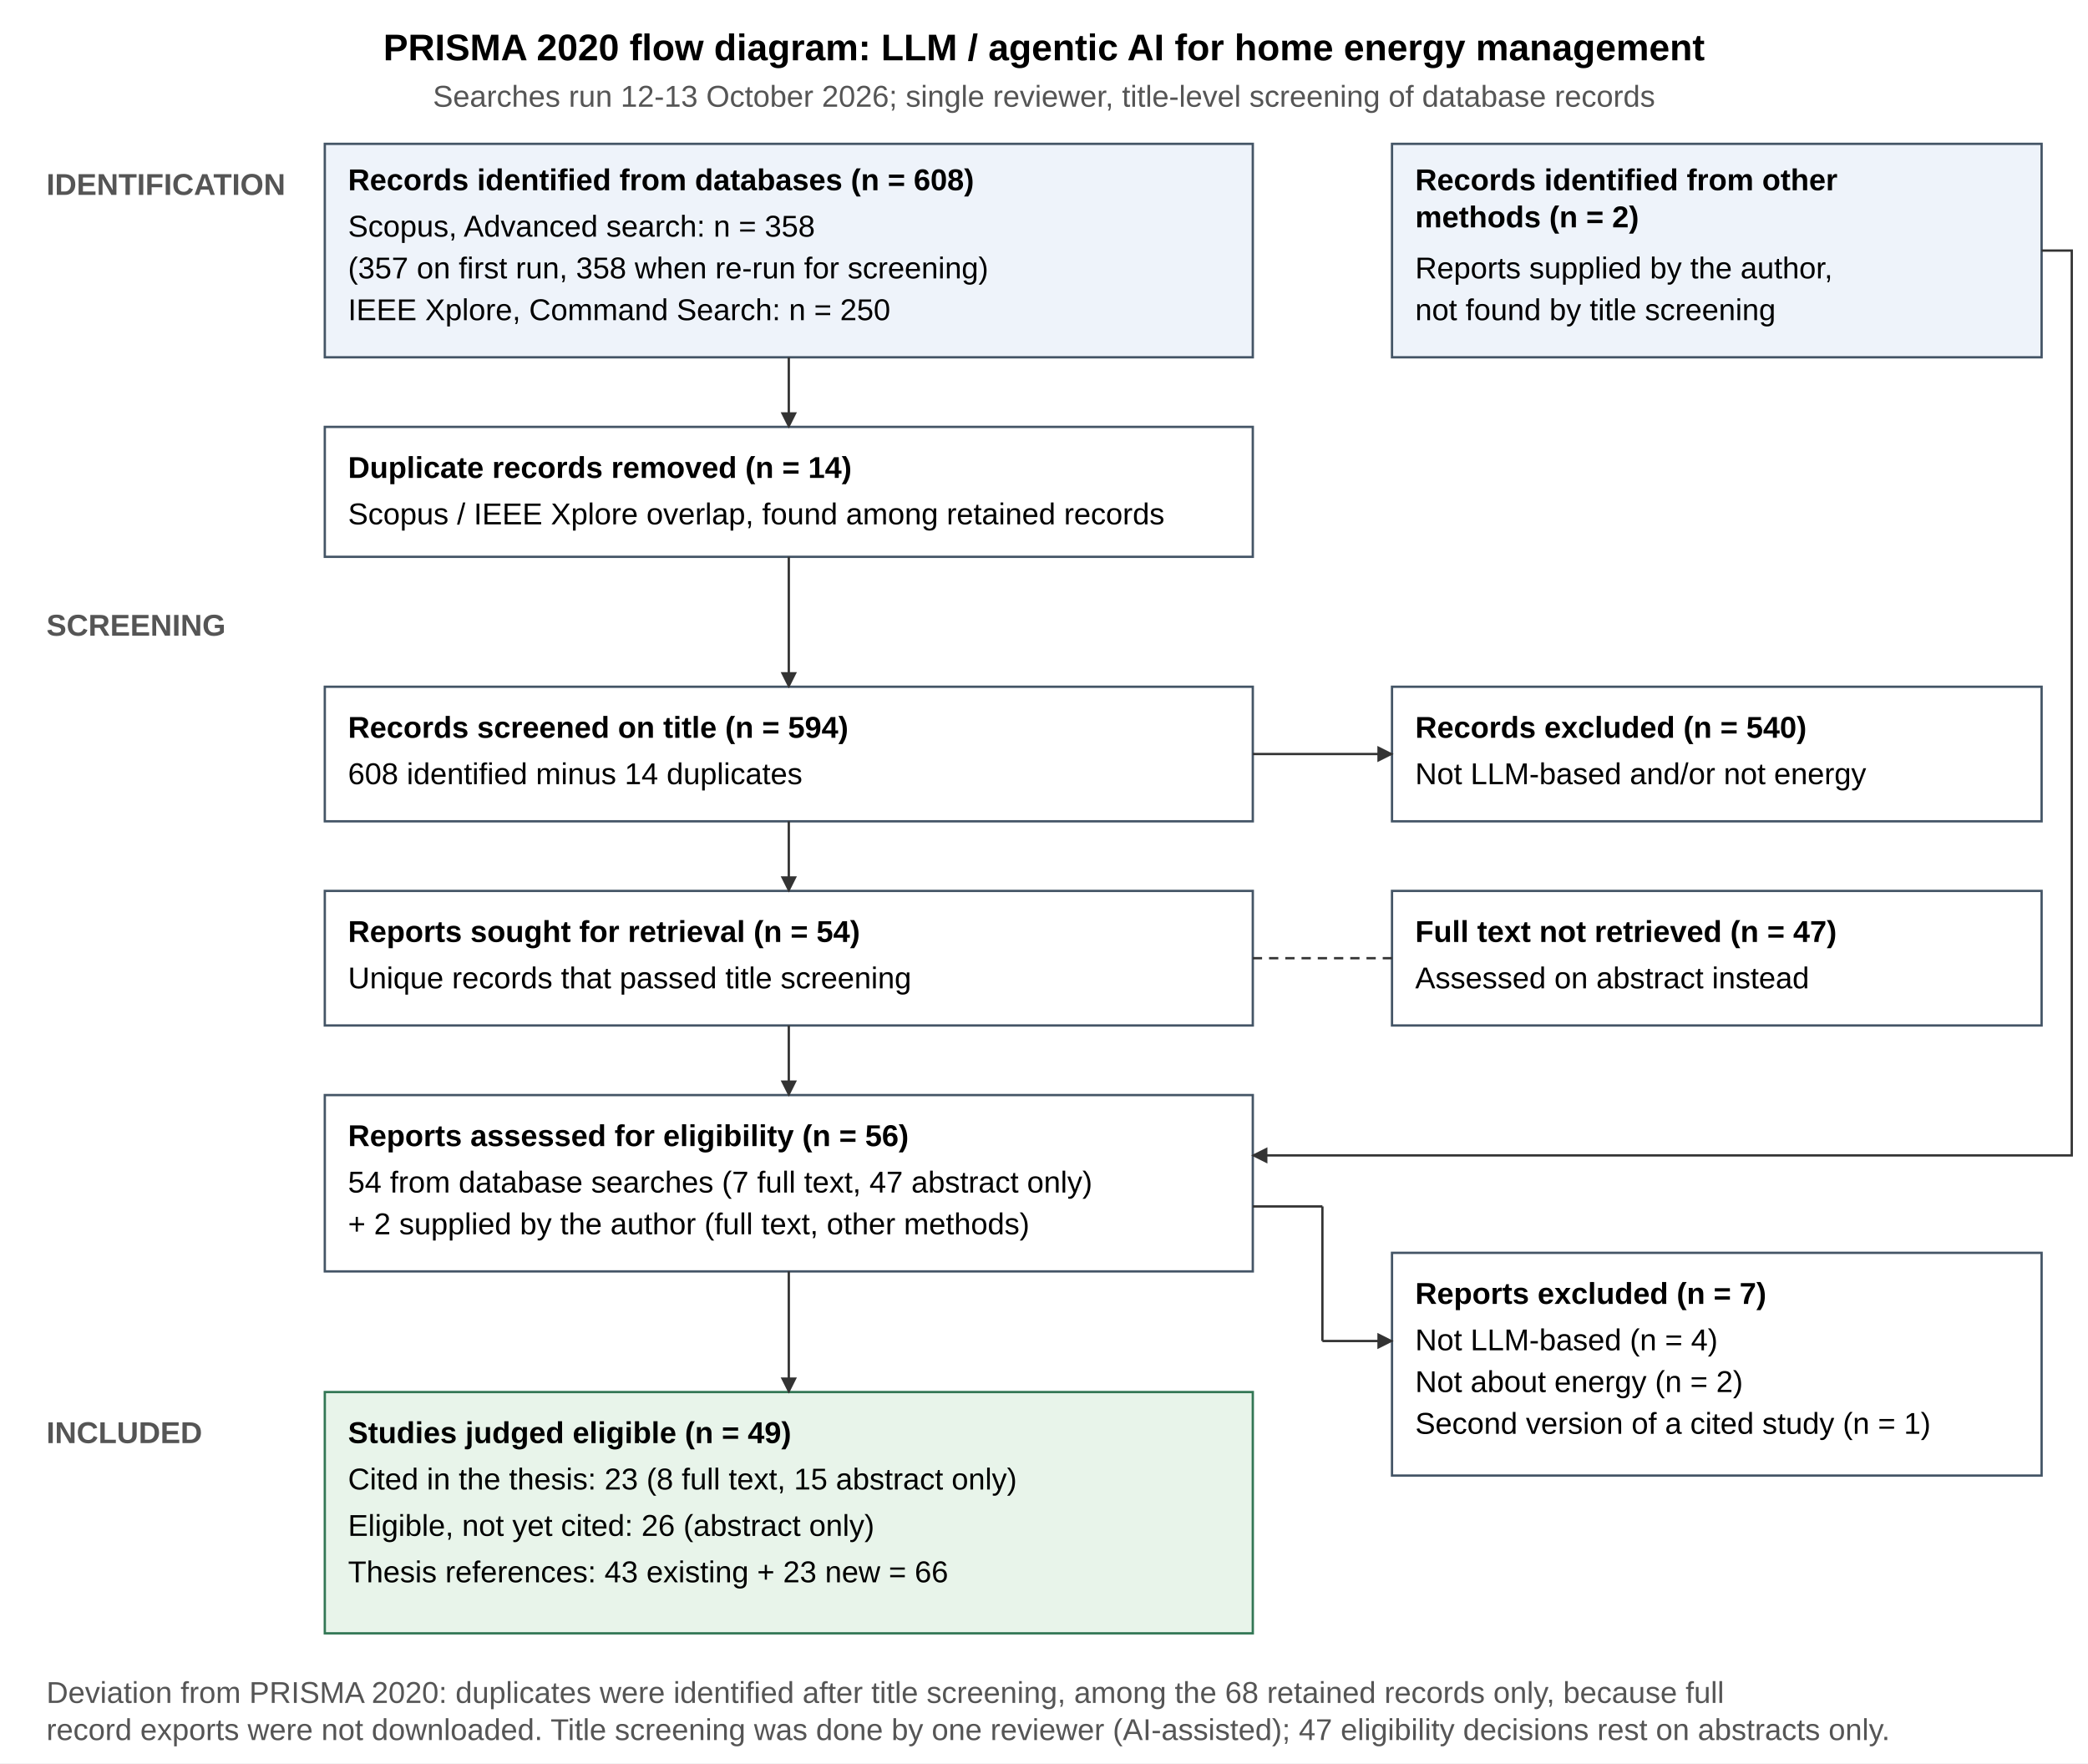
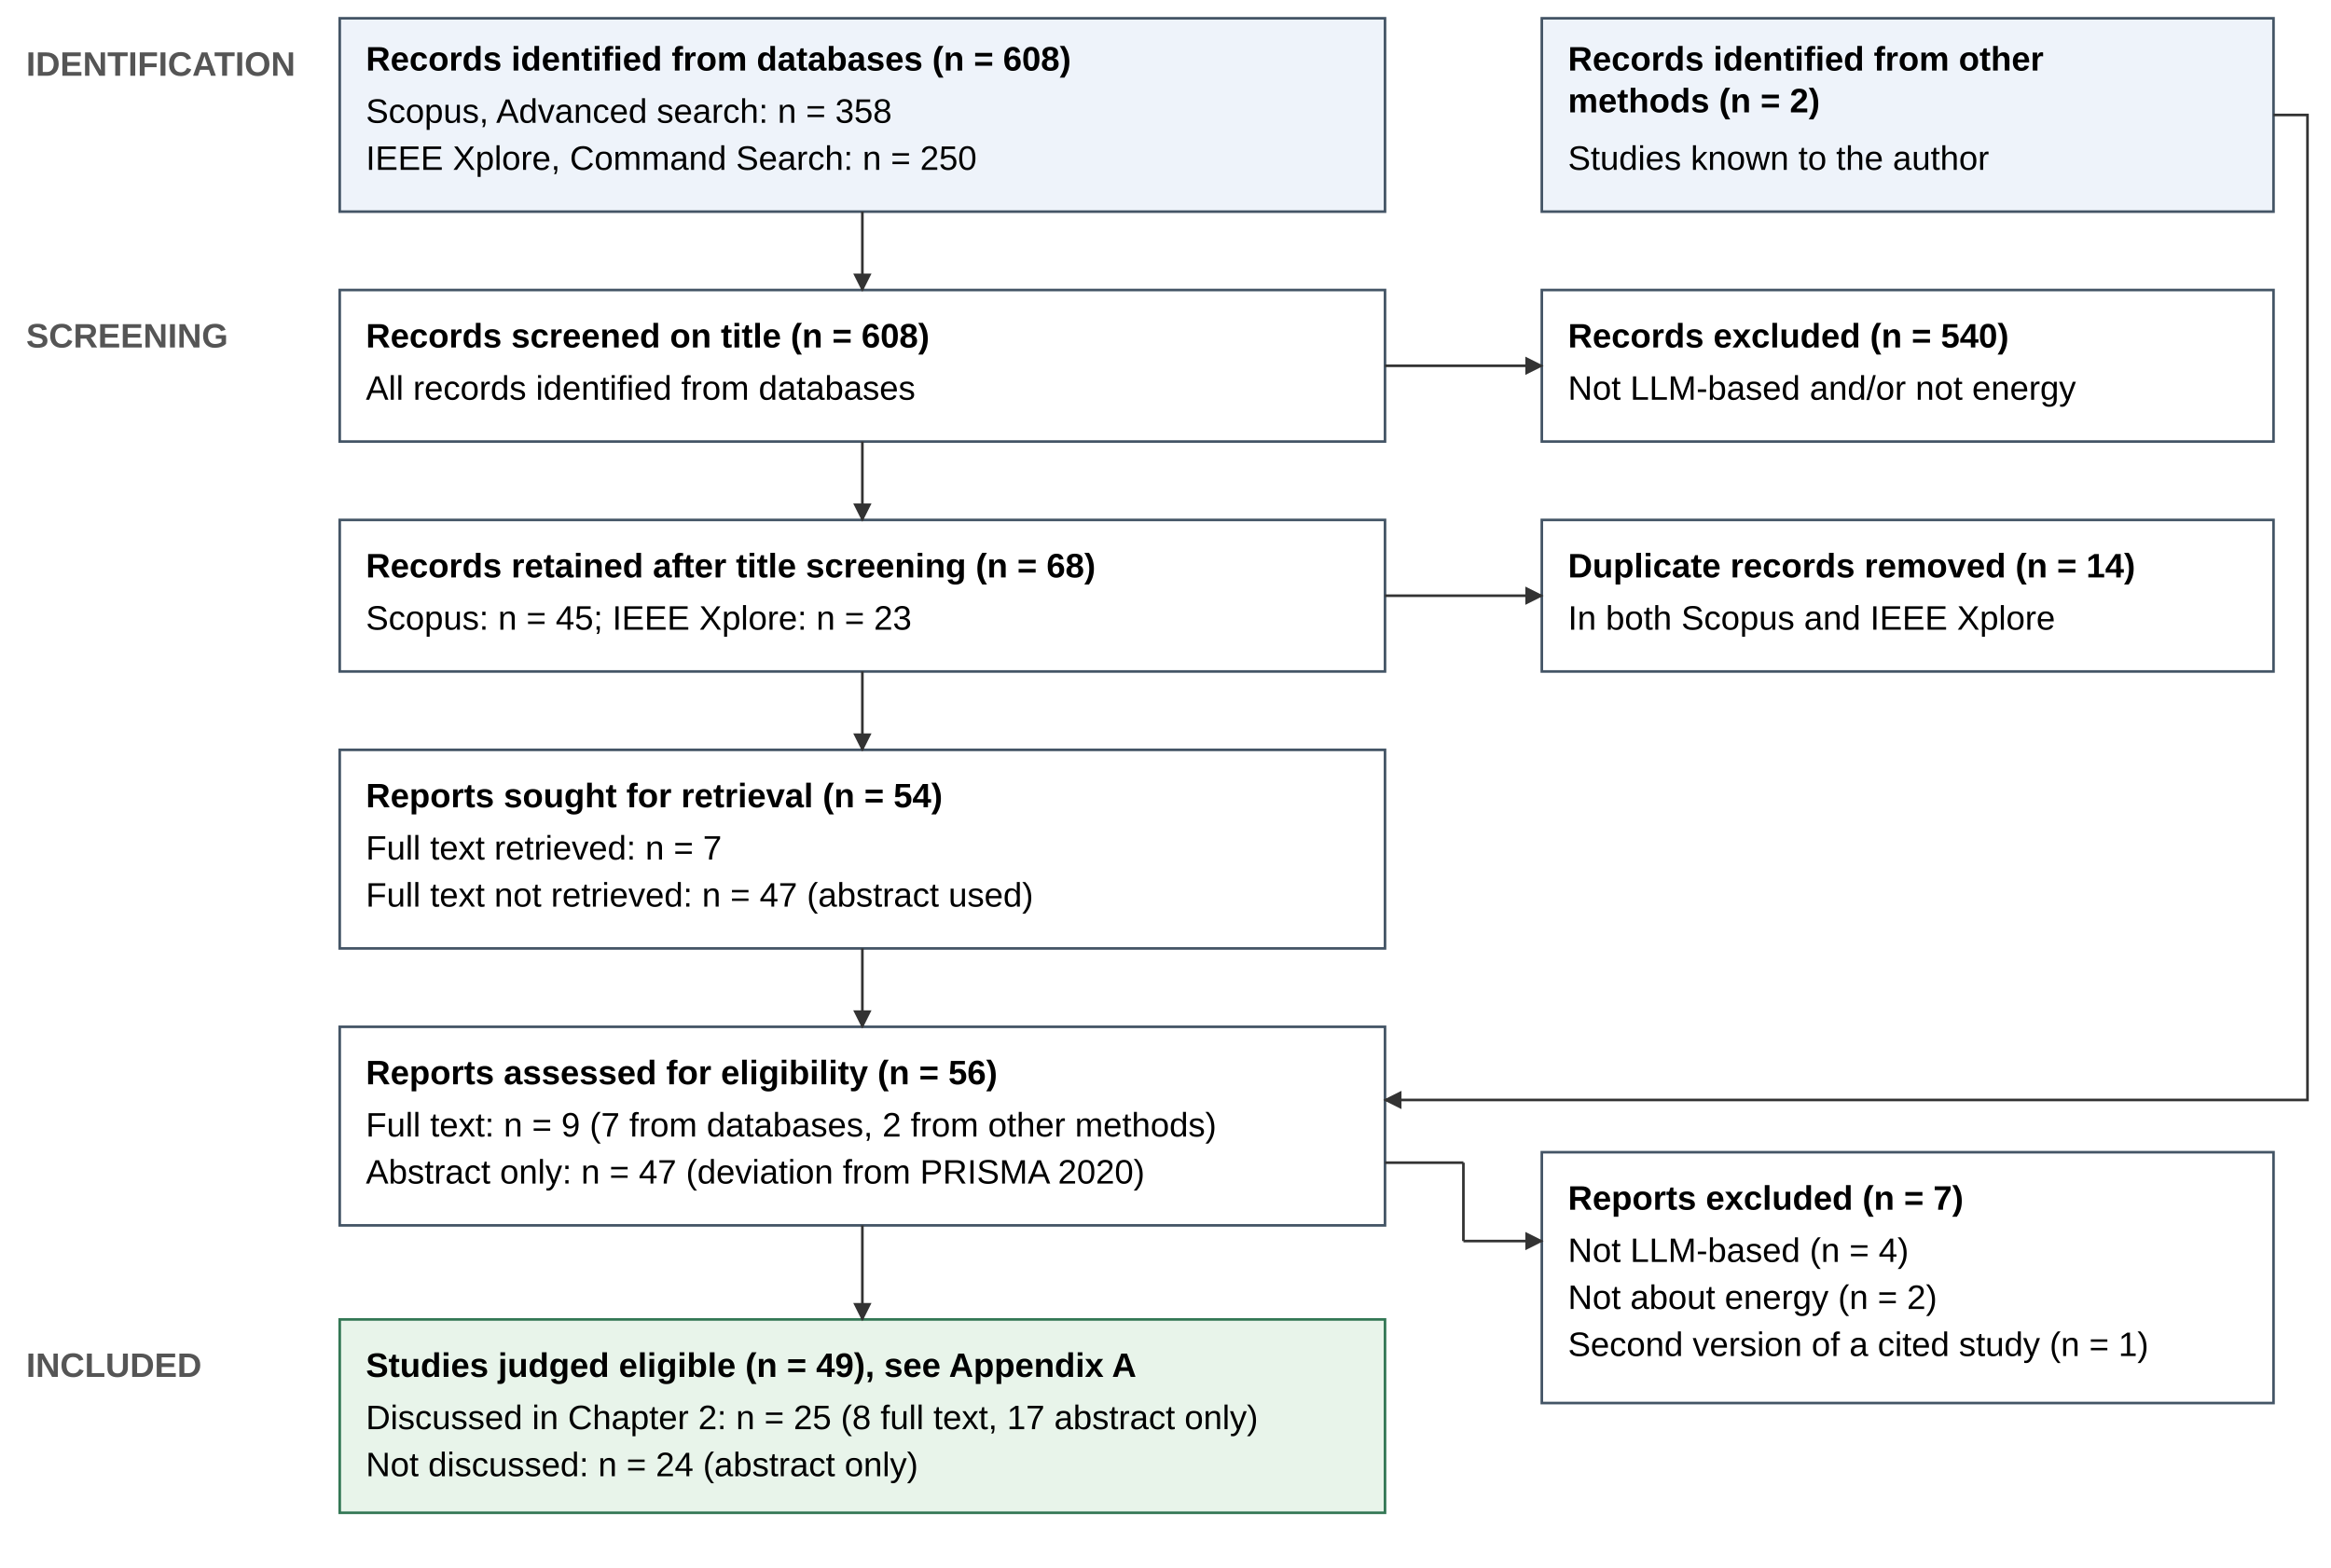
- <svg xmlns="http://www.w3.org/2000/svg" viewBox="0 0 900 760" font-family="Arial, Helvetica, sans-serif" font-size="13">
+ <svg xmlns="http://www.w3.org/2000/svg" viewBox="10 55 892 600" width="892" height="600" font-family="Arial, Helvetica, sans-serif" font-size="13">
  <defs>
    <marker id="a" viewBox="0 0 10 10" refX="9" refY="5" markerWidth="7" markerHeight="7" orient="auto-start-reverse">
      <path d="M0 0L10 5L0 10z" fill="#333" />
    </marker>
  </defs>
-   <rect width="900" height="760" fill="#fff" />
-   <text x="450" y="26" text-anchor="middle" font-size="16" font-weight="bold">PRISMA 2020 flow diagram: LLM / agentic AI for home energy management</text>
-   <text x="450" y="46" text-anchor="middle" fill="#555">Searches run 12-13 October 2026; single reviewer, title-level screening of database records</text>
+   <rect x="0" y="0" width="910" height="700" fill="#fff" />
  <text x="20" y="84" font-weight="bold" fill="#555">IDENTIFICATION</text>
-   <text x="20" y="274" font-weight="bold" fill="#555">SCREENING</text>
-   <text x="20" y="622" font-weight="bold" fill="#555">INCLUDED</text>
-   <rect x="140" y="62" width="400" height="92" fill="#eef3fa" stroke="#456" />
+   <text x="20" y="188" font-weight="bold" fill="#555">SCREENING</text>
+   <text x="20" y="582" font-weight="bold" fill="#555">INCLUDED</text>
+   <rect x="140" y="62" width="400" height="74" fill="#eef3fa" stroke="#456" />
  <text x="150" y="82" font-weight="bold">Records identified from databases (n = 608)</text>
  <text x="150" y="102">Scopus, Advanced search: n = 358</text>
-   <text x="150" y="120">(357 on first run, 358 when re-run for screening)</text>
-   <text x="150" y="138">IEEE Xplore, Command Search: n = 250</text>
-   <rect x="600" y="62" width="280" height="92" fill="#eef3fa" stroke="#456" />
+   <text x="150" y="120">IEEE Xplore, Command Search: n = 250</text>
+   <rect x="600" y="62" width="280" height="74" fill="#eef3fa" stroke="#456" />
  <text x="610" y="82" font-weight="bold">Records identified from other</text>
  <text x="610" y="98" font-weight="bold">methods (n = 2)</text>
-   <text x="610" y="120">Reports supplied by the author,</text>
-   <text x="610" y="138">not found by title screening</text>
-   <rect x="140" y="184" width="400" height="56" fill="#fff" stroke="#456" />
-   <text x="150" y="206" font-weight="bold">Duplicate records removed (n = 14)</text>
-   <text x="150" y="226">Scopus / IEEE Xplore overlap, found among retained records</text>
-   <line x1="340" y1="154" x2="340" y2="184" stroke="#333" marker-end="url(#a)" />
-   <rect x="140" y="296" width="400" height="58" fill="#fff" stroke="#456" />
-   <text x="150" y="318" font-weight="bold">Records screened on title (n = 594)</text>
-   <text x="150" y="338">608 identified minus 14 duplicates</text>
-   <line x1="340" y1="240" x2="340" y2="296" stroke="#333" marker-end="url(#a)" />
-   <rect x="600" y="296" width="280" height="58" fill="#fff" stroke="#456" />
-   <text x="610" y="318" font-weight="bold">Records excluded (n = 540)</text>
-   <text x="610" y="338">Not LLM-based and/or not energy</text>
-   <line x1="540" y1="325" x2="600" y2="325" stroke="#333" marker-end="url(#a)" />
-   <rect x="140" y="384" width="400" height="58" fill="#fff" stroke="#456" />
-   <text x="150" y="406" font-weight="bold">Reports sought for retrieval (n = 54)</text>
-   <text x="150" y="426">Unique records that passed title screening</text>
-   <line x1="340" y1="354" x2="340" y2="384" stroke="#333" marker-end="url(#a)" />
-   <rect x="600" y="384" width="280" height="58" fill="#fff" stroke="#456" />
-   <text x="610" y="406" font-weight="bold">Full text not retrieved (n = 47)</text>
-   <text x="610" y="426">Assessed on abstract instead</text>
-   <line x1="540" y1="413" x2="600" y2="413" stroke="#333" stroke-dasharray="4 3" />
-   <rect x="140" y="472" width="400" height="76" fill="#fff" stroke="#456" />
-   <text x="150" y="494" font-weight="bold">Reports assessed for eligibility (n = 56)</text>
-   <text x="150" y="514">54 from database searches (7 full text, 47 abstract only)</text>
-   <text x="150" y="532">+ 2 supplied by the author (full text, other methods)</text>
-   <line x1="340" y1="442" x2="340" y2="472" stroke="#333" marker-end="url(#a)" />
-   <polyline points="880,108 893,108 893,498 540,498" fill="none" stroke="#333" marker-end="url(#a)" />
-   <rect x="600" y="540" width="280" height="96" fill="#fff" stroke="#456" />
-   <text x="610" y="562" font-weight="bold">Reports excluded (n = 7)</text>
-   <text x="610" y="582">Not LLM-based (n = 4)</text>
-   <text x="610" y="600">Not about energy (n = 2)</text>
-   <text x="610" y="618">Second version of a cited study (n = 1)</text>
-   <line x1="540" y1="520" x2="570" y2="520" stroke="#333" />
-   <line x1="570" y1="520" x2="570" y2="578" stroke="#333" />
-   <line x1="570" y1="578" x2="600" y2="578" stroke="#333" marker-end="url(#a)" />
-   <rect x="140" y="600" width="400" height="104" fill="#e8f4ea" stroke="#375" />
-   <text x="150" y="622" font-weight="bold">Studies judged eligible (n = 49)</text>
-   <text x="150" y="642">Cited in the thesis: 23 (8 full text, 15 abstract only)</text>
-   <text x="150" y="662">Eligible, not yet cited: 26 (abstract only)</text>
-   <text x="150" y="682">Thesis references: 43 existing + 23 new = 66</text>
-   <line x1="340" y1="548" x2="340" y2="600" stroke="#333" marker-end="url(#a)" />
-   <text x="20" y="734" fill="#555">Deviation from PRISMA 2020: duplicates were identified after title screening, among the 68 retained records only, because full</text>
-   <text x="20" y="750" fill="#555">record exports were not downloaded. Title screening was done by one reviewer (AI-assisted); 47 eligibility decisions rest on abstracts only.</text>
+   <text x="610" y="120">Studies known to the author</text>
+   <rect x="140" y="166" width="400" height="58" fill="#fff" stroke="#456" />
+   <text x="150" y="188" font-weight="bold">Records screened on title (n = 608)</text>
+   <text x="150" y="208">All records identified from databases</text>
+   <line x1="340" y1="136" x2="340" y2="166" stroke="#333" marker-end="url(#a)" />
+   <rect x="600" y="166" width="280" height="58" fill="#fff" stroke="#456" />
+   <text x="610" y="188" font-weight="bold">Records excluded (n = 540)</text>
+   <text x="610" y="208">Not LLM-based and/or not energy</text>
+   <line x1="540" y1="195" x2="600" y2="195" stroke="#333" marker-end="url(#a)" />
+   <rect x="140" y="254" width="400" height="58" fill="#fff" stroke="#456" />
+   <text x="150" y="276" font-weight="bold">Records retained after title screening (n = 68)</text>
+   <text x="150" y="296">Scopus: n = 45; IEEE Xplore: n = 23</text>
+   <line x1="340" y1="224" x2="340" y2="254" stroke="#333" marker-end="url(#a)" />
+   <rect x="600" y="254" width="280" height="58" fill="#fff" stroke="#456" />
+   <text x="610" y="276" font-weight="bold">Duplicate records removed (n = 14)</text>
+   <text x="610" y="296">In both Scopus and IEEE Xplore</text>
+   <line x1="540" y1="283" x2="600" y2="283" stroke="#333" marker-end="url(#a)" />
+   <rect x="140" y="342" width="400" height="76" fill="#fff" stroke="#456" />
+   <text x="150" y="364" font-weight="bold">Reports sought for retrieval (n = 54)</text>
+   <text x="150" y="384">Full text retrieved: n = 7</text>
+   <text x="150" y="402">Full text not retrieved: n = 47 (abstract used)</text>
+   <line x1="340" y1="312" x2="340" y2="342" stroke="#333" marker-end="url(#a)" />
+   <rect x="140" y="448" width="400" height="76" fill="#fff" stroke="#456" />
+   <text x="150" y="470" font-weight="bold">Reports assessed for eligibility (n = 56)</text>
+   <text x="150" y="490">Full text: n = 9 (7 from databases, 2 from other methods)</text>
+   <text x="150" y="508">Abstract only: n = 47 (deviation from PRISMA 2020)</text>
+   <line x1="340" y1="418" x2="340" y2="448" stroke="#333" marker-end="url(#a)" />
+   <polyline points="880,99 893,99 893,476 540,476" fill="none" stroke="#333" marker-end="url(#a)" />
+   <rect x="600" y="496" width="280" height="96" fill="#fff" stroke="#456" />
+   <text x="610" y="518" font-weight="bold">Reports excluded (n = 7)</text>
+   <text x="610" y="538">Not LLM-based (n = 4)</text>
+   <text x="610" y="556">Not about energy (n = 2)</text>
+   <text x="610" y="574">Second version of a cited study (n = 1)</text>
+   <line x1="540" y1="500" x2="570" y2="500" stroke="#333" />
+   <line x1="570" y1="500" x2="570" y2="530" stroke="#333" />
+   <line x1="570" y1="530" x2="600" y2="530" stroke="#333" marker-end="url(#a)" />
+   <rect x="140" y="560" width="400" height="74" fill="#e8f4ea" stroke="#375" />
+   <text x="150" y="582" font-weight="bold">Studies judged eligible (n = 49), see Appendix A</text>
+   <text x="150" y="602">Discussed in Chapter 2: n = 25 (8 full text, 17 abstract only)</text>
+   <text x="150" y="620">Not discussed: n = 24 (abstract only)</text>
+   <line x1="340" y1="524" x2="340" y2="560" stroke="#333" marker-end="url(#a)" />
</svg>
